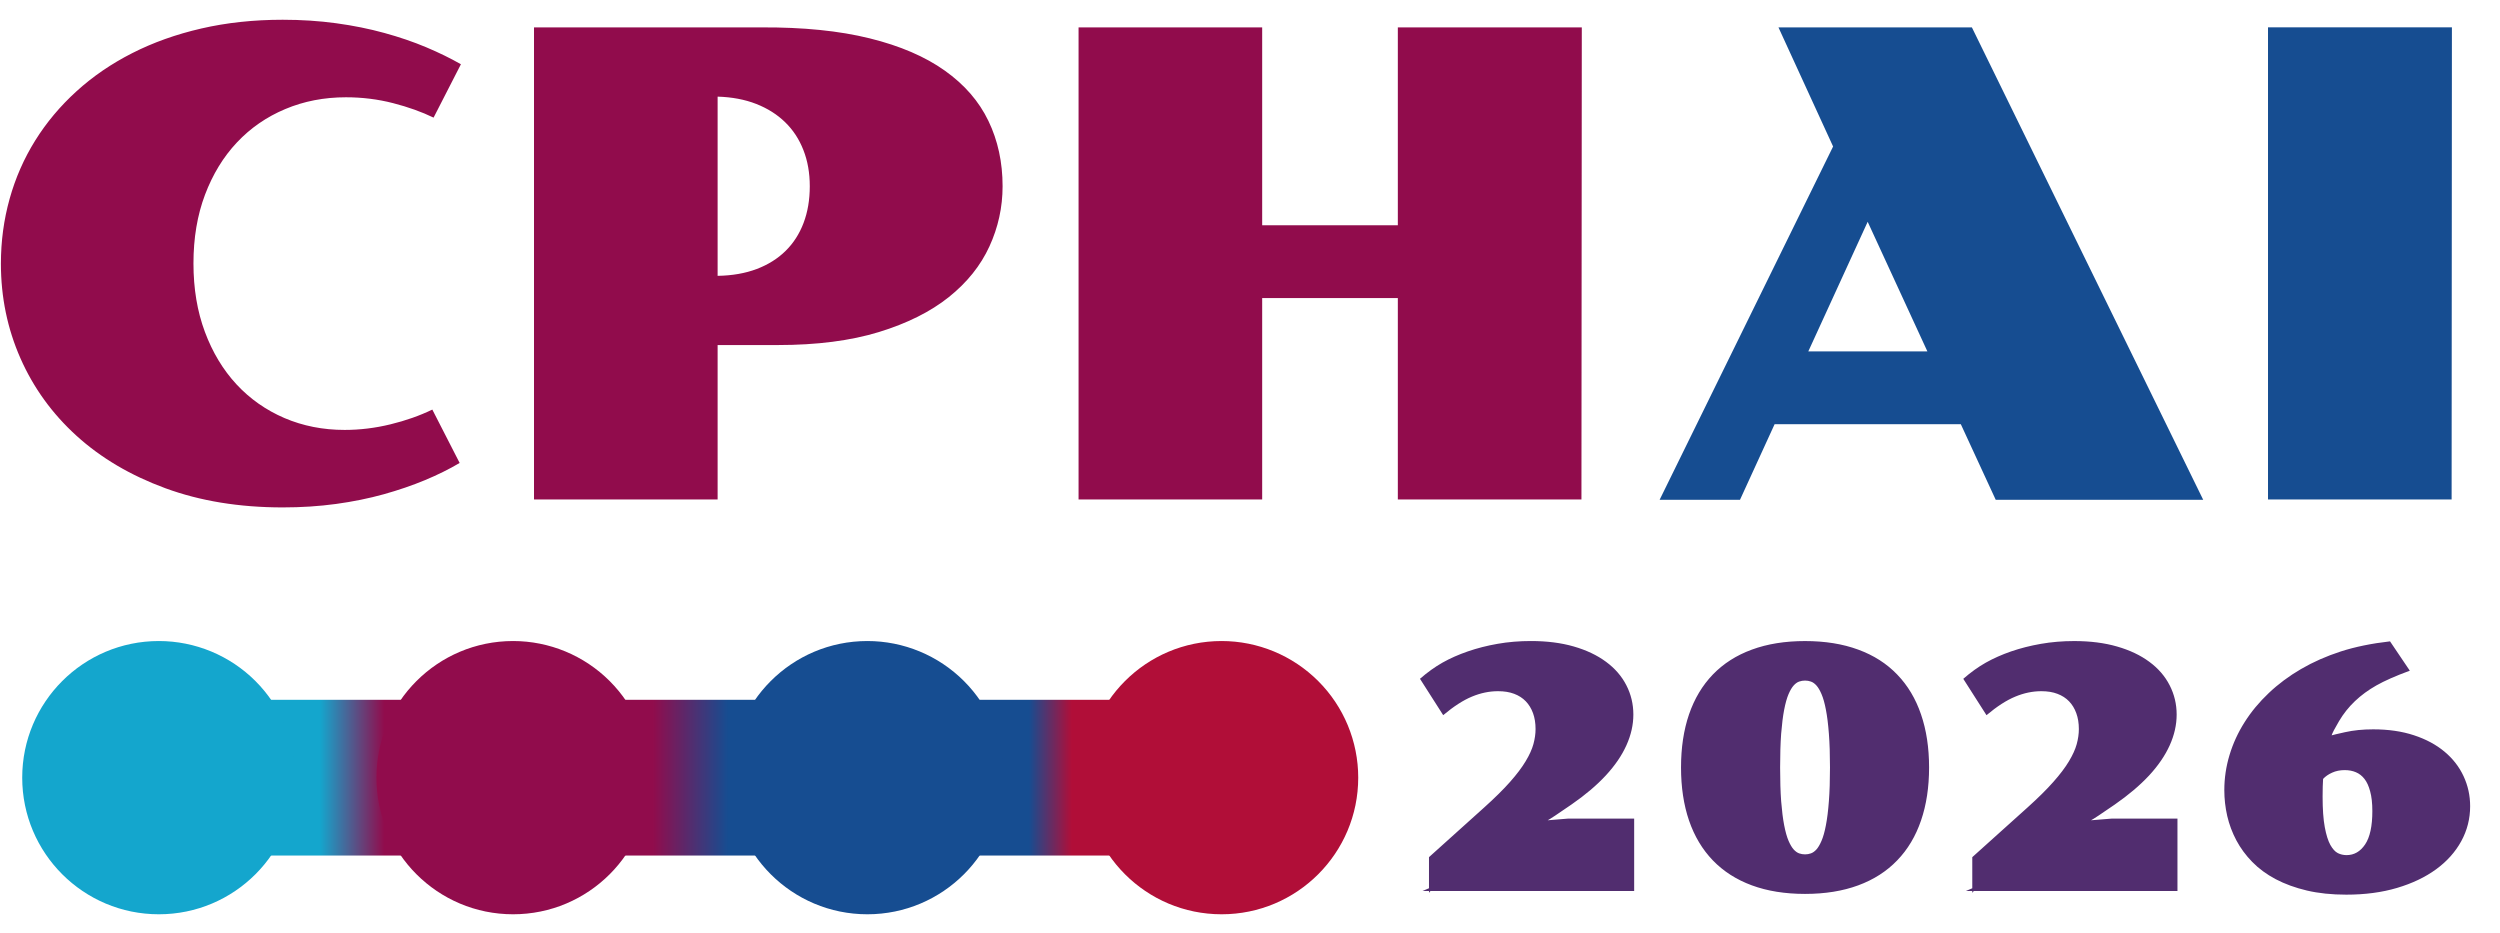
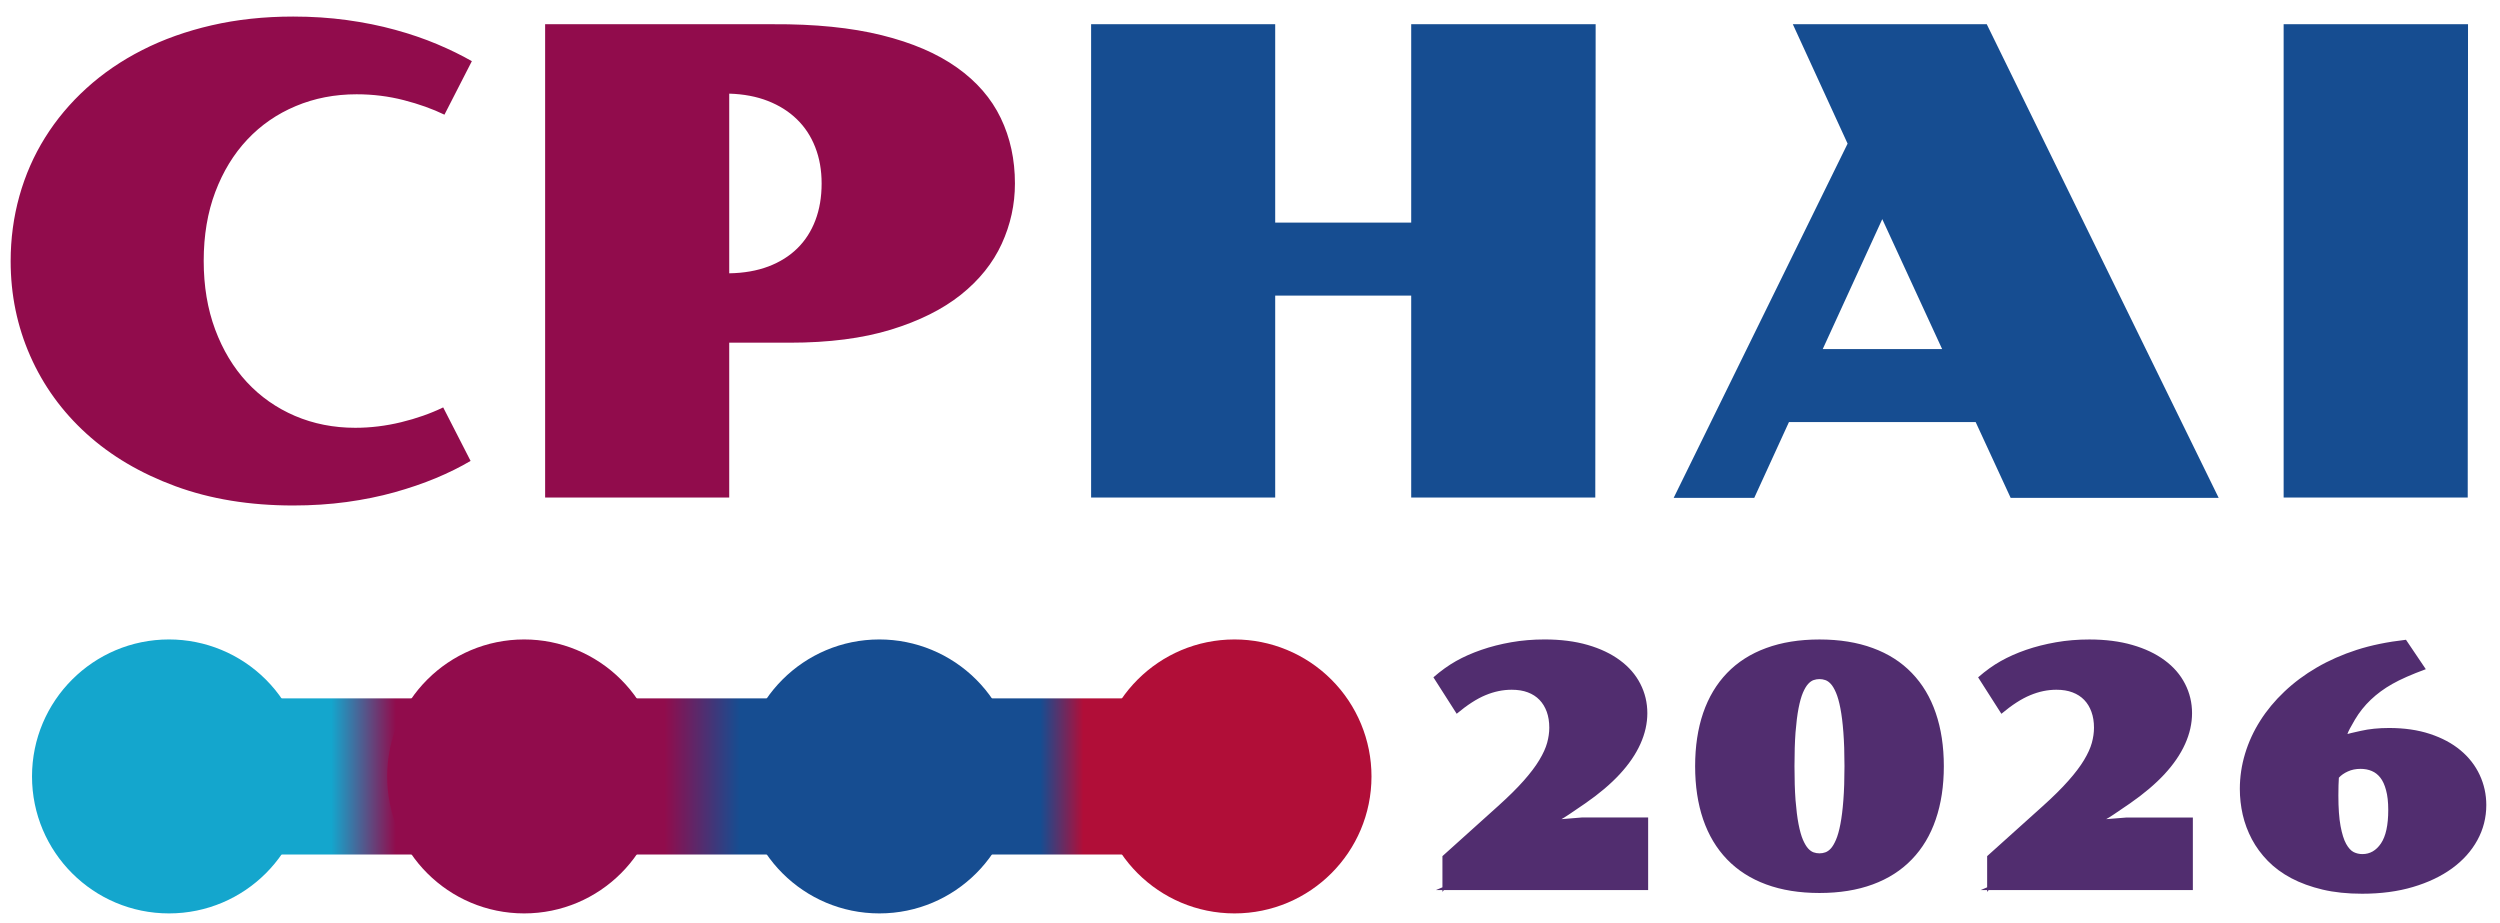
- <svg xmlns="http://www.w3.org/2000/svg" version="1.2" viewBox="0 0 772 288" width="772" height="288">
+ <svg xmlns="http://www.w3.org/2000/svg" version="1.2" viewBox="0 0 770 284" width="770" height="284">
  <defs>
    <clipPath clipPathUnits="userSpaceOnUse" id="cp1">
-       <path d="m-78-112h960v540h-960z" />
+       <path d="m-75-113h960v540h-960z" />
    </clipPath>
-     <linearGradient id="g1" x2="1" gradientUnits="userSpaceOnUse" gradientTransform="matrix(331.307,0,0,48.094,49.232,264.19)">
+     <linearGradient id="g1" x2="1" gradientUnits="userSpaceOnUse" gradientTransform="matrix(331.307,0,0,48.094,52.232,263.19)">
      <stop offset="0" stop-color="#14a6cd" />
      <stop offset=".15" stop-color="#14a6cd" />
      <stop offset=".21" stop-color="#910c4c" />
      <stop offset=".46" stop-color="#910c4c" />
      <stop offset=".53" stop-color="#164d91" />
      <stop offset=".81" stop-color="#164d91" />
      <stop offset=".85" stop-color="#b10e38" />
      <stop offset="1" stop-color="#b10e38" />
    </linearGradient>
  </defs>
  <style>
		.s0 { fill: url(#g1) } 
		.s1 { fill: none } 
		.s2 { fill: #910c4c } 
		.s3 { fill: #164d91 } 
		.s4 { fill: #512d6f } 
		.s5 { fill: #b10e38 } 
		.s6 { fill: #14a6cd } 
	</style>
  <g id="Clip-Path" clip-path="url(#cp1)">
    <g>
-       <path fill-rule="evenodd" class="s0" d="m49.23 216.1h331.31v48.09h-331.31z" />
-       <path fill-rule="evenodd" class="s1" d="m-49.83-78.65h918.4v324.7h-918.4z" />
-       <path class="s2" d="m0.28 81.44q0-10.39 2.69-20.04 2.7-9.67 7.91-18.02 5.2-8.34 12.75-15.2 7.56-6.88 17.22-11.78 9.65-4.91 21.32-7.6 11.69-2.7 25.13-2.7 8.64 0 16.53 1.08 7.89 1.08 14.86 3 6.97 1.91 12.91 4.41 5.93 2.5 10.73 5.25l-8.44 16.48q-5.48-2.66-12.5-4.47-7.01-1.81-14.56-1.81-10.11 0-18.75 3.64-8.63 3.62-14.91 10.3-6.28 6.67-9.86 16.14-3.57 9.45-3.57 21.23 0 11.67 3.53 21.14 3.53 9.47 9.75 16.19 6.23 6.72 14.81 10.41 8.59 3.67 18.59 3.67 7.07 0 14.13-1.72 7.08-1.72 12.95-4.56l8.44 16.48q-4.8 2.84-10.69 5.3-5.89 2.45-12.76 4.37-6.86 1.91-14.71 2.99-7.84 1.07-16.48 1.07-20.11 0-36.25-5.93-16.14-5.94-27.42-16.19-11.28-10.25-17.32-23.94-6.03-13.69-6.03-29.19zm164.62-72.98h70.14q19.44-0.11 33.52 3.38 14.08 3.48 23.18 9.96 9.13 6.47 13.49 15.55 4.37 9.08 4.37 20.16 0 9.72-4.07 18.59-4.07 8.88-12.55 15.66-8.49 6.76-21.59 10.78-13.1 4.01-31.15 4.01h-18.64v47.69h-56.7zm56.7 76.72q6.77-0.11 12.07-2.11 5.29-2.01 8.92-5.59 3.64-3.58 5.55-8.63 1.92-5.06 1.92-11.34 0-6.17-1.97-11.17-1.95-5.02-5.64-8.6-3.67-3.58-8.92-5.64-5.25-2.06-11.93-2.26zm111.46-76.72h56.7v61.11h41.89v-61.11h56.81l-0.11 145.78h-56.7v-62.2h-41.89v62.2h-56.7z" />
-       <path class="s3" d="m566.06 45.24l-16.87-36.78h59.73l71.43 145.88h-64.07l-10.78-23.35h-57.5l-10.69 23.35h-24.82zm29.12 63.28l-18.44-40.03-18.34 40.03zm105.18-100.07h56.79l-0.09 145.79h-56.7z" />
-       <path fill-rule="evenodd" class="s1" d="m388.23 138.7h425.83v202.93h-425.83z" />
-       <path class="s4" d="m441.27 264.69l17.09-15.38q4.85-4.36 7.93-7.84 3.09-3.49 4.82-6.38 1.75-2.9 2.41-5.31 0.66-2.42 0.66-4.65 0-2.74-0.78-4.9-0.79-2.17-2.24-3.67-1.44-1.5-3.58-2.31-2.12-0.81-4.98-0.81-4.05 0-8.06 1.67-4.02 1.66-8.88 5.73l-7.17-11.23q3.48-3.03 6.97-5 3.5-1.97 7.79-3.45 4.3-1.49 9.21-2.35 4.9-0.86 10.29-0.86 7.43 0 13.25 1.69 5.85 1.69 9.96 4.74 4.11 3.03 6.26 7.23 2.16 4.2 2.16 9.05 0 4.73-2.14 9.48-2.13 4.74-6.36 9.31-4.23 4.57-10.59 8.97-6.35 4.39-7.36 4.88l6.34-0.52h20.36v22.36h-65.36l3.75-1.59-1.75 2.15zm77.83-27.7q0-9.14 2.47-16.39 2.49-7.25 7.36-12.31 4.89-5.07 12.05-7.69 7.17-2.64 16.42-2.64 9.25 0 16.41 2.64 7.17 2.62 12.04 7.69 4.89 5.06 7.36 12.31 2.49 7.25 2.49 16.39 0 9.14-2.49 16.39-2.47 7.25-7.36 12.31-4.87 5.07-12.04 7.71-7.16 2.64-16.41 2.64-9.25 0-16.42-2.64-7.16-2.64-12.05-7.71-4.87-5.06-7.36-12.31-2.47-7.25-2.47-16.39zm38.3 26.84q0.95 0 1.81-0.31 0.88-0.31 1.69-1.19 0.81-0.89 1.58-2.67 0.78-1.79 1.36-4.83 0.59-3.03 0.92-7.42 0.34-4.4 0.34-10.42 0-6.02-0.34-10.41-0.33-4.39-0.92-7.42-0.58-3.03-1.36-4.83-0.77-1.79-1.58-2.67-0.81-0.89-1.69-1.19-0.86-0.31-1.81-0.31-0.95 0-1.83 0.31-0.86 0.3-1.67 1.19-0.81 0.88-1.59 2.67-0.77 1.8-1.36 4.83-0.58 3.03-0.93 7.42-0.32 4.39-0.32 10.41 0 6.02 0.32 10.42 0.35 4.39 0.93 7.42 0.59 3.04 1.36 4.83 0.78 1.78 1.59 2.67 0.81 0.88 1.67 1.19 0.88 0.31 1.83 0.31zm51.64 0.86l17.09-15.37q4.85-4.36 7.93-7.85 3.09-3.48 4.82-6.37 1.75-2.91 2.41-5.31 0.66-2.42 0.66-4.66 0-2.73-0.79-4.89-0.78-2.17-2.23-3.67-1.44-1.5-3.58-2.31-2.12-0.82-4.98-0.82-4.05 0-8.06 1.68-4.02 1.65-8.88 5.73l-7.17-11.23q3.48-3.04 6.97-5 3.5-1.97 7.79-3.46 4.3-1.48 9.21-2.34 4.9-0.86 10.29-0.86 7.43 0 13.25 1.69 5.85 1.68 9.96 4.73 4.11 3.03 6.26 7.24 2.16 4.2 2.16 9.04 0 4.74-2.14 9.49-2.13 4.73-6.36 9.31-4.24 4.56-10.59 8.97-6.35 4.39-7.36 4.87l6.34-0.51h20.36v22.36h-65.36l3.75-1.6-1.75 2.16zm77.83-20.69q0-5.53 1.61-10.86 1.61-5.34 4.66-10.14 3.04-4.81 7.45-8.98 4.41-4.19 10-7.44 5.59-3.25 12.25-5.41 6.66-2.15 15.2-3.12l6.11 9.06q-6.56 2.41-10.32 4.55-3.75 2.12-6.63 4.86-2.86 2.72-4.89 6.14-2.02 3.42-2.3 4.42 0.22-0.11 4.13-0.98 3.9-0.88 8.69-0.88 7.06 0 12.6 1.83 5.57 1.83 9.43 5.06 3.86 3.22 5.89 7.58 2.03 4.36 2.03 9.26 0 5.8-2.75 10.82-2.75 5.01-7.78 8.68-5.03 3.66-12.05 5.74-7 2.08-15.67 2.08-6.75 0-12.16-1.27-5.4-1.28-9.64-3.51-4.22-2.24-7.23-5.32-3-3.07-4.92-6.68-1.91-3.61-2.82-7.55-0.89-3.94-0.89-7.94zm37.75 20.06q3.5 0 5.72-3.29 2.24-3.32 2.24-10.3 0-3.67-0.68-6.11-0.65-2.44-1.76-3.84-1.1-1.41-2.63-2.05-1.53-0.66-3.47-0.66-2.17 0-3.89 0.79-1.7 0.76-2.78 1.93-0.06 0.85-0.11 2.38-0.04 1.51-0.04 3.11 0 5.79 0.67 9.4 0.67 3.6 1.72 5.49 1.06 1.89 2.31 2.53 1.26 0.62 2.7 0.62z" />
-       <path fill-rule="evenodd" class="s5" d="m335.04 240.14c0-23.3 18.89-42.19 42.19-42.19 11.19 0 21.92 4.45 29.83 12.36 7.92 7.91 12.36 18.64 12.36 29.83 0 23.3-18.89 42.19-42.19 42.19-23.3 0-42.19-18.89-42.19-42.19z" />
-       <path fill-rule="evenodd" class="s6" d="m6.86 240.14c0-23.3 18.89-42.19 42.19-42.19 11.19 0 21.92 4.45 29.83 12.36 7.91 7.91 12.36 18.64 12.36 29.83 0 23.3-18.89 42.19-42.19 42.19-23.3 0-42.19-18.89-42.19-42.19z" />
-       <path fill-rule="evenodd" class="s2" d="m116.25 240.14c0-23.3 18.89-42.19 42.19-42.19 11.19 0 21.92 4.45 29.83 12.36 7.92 7.91 12.36 18.64 12.36 29.83 0 23.3-18.89 42.19-42.19 42.19-23.3 0-42.19-18.89-42.19-42.19z" />
-       <path fill-rule="evenodd" class="s3" d="m225.65 240.14c0-23.3 18.89-42.19 42.19-42.19 11.19 0 21.92 4.45 29.83 12.36 7.91 7.91 12.36 18.64 12.36 29.83 0 23.3-18.89 42.19-42.19 42.19-23.3 0-42.19-18.89-42.19-42.19z" />
+       <path fill-rule="evenodd" class="s0" d="m52.23 215.1h331.31v48.09h-331.31z" />
+       <path fill-rule="evenodd" class="s1" d="m-46.83-79.65h918.4v324.7h-918.4z" />
+       <path class="s2" d="m3.28 80.44q0-10.39 2.69-20.04 2.7-9.67 7.91-18.02 5.2-8.34 12.75-15.2 7.56-6.88 17.22-11.78 9.65-4.91 21.32-7.6 11.69-2.7 25.13-2.7 8.64 0 16.53 1.08 7.89 1.08 14.86 3 6.97 1.91 12.91 4.41 5.93 2.5 10.73 5.25l-8.44 16.48q-5.48-2.66-12.5-4.47-7.01-1.81-14.56-1.81-10.11 0-18.75 3.64-8.63 3.62-14.91 10.3-6.28 6.67-9.86 16.14-3.57 9.45-3.57 21.23 0 11.67 3.53 21.14 3.53 9.47 9.75 16.19 6.23 6.72 14.81 10.41 8.59 3.67 18.59 3.67 7.07 0 14.13-1.72 7.08-1.72 12.95-4.56l8.44 16.48q-4.8 2.84-10.69 5.3-5.89 2.45-12.76 4.37-6.86 1.91-14.71 2.99-7.84 1.07-16.48 1.07-20.11 0-36.25-5.93-16.14-5.94-27.42-16.19-11.28-10.25-17.32-23.94-6.03-13.69-6.03-29.19zm164.62-72.98h70.14q19.44-0.11 33.52 3.38 14.08 3.48 23.18 9.96 9.13 6.47 13.49 15.55 4.37 9.08 4.37 20.16 0 9.72-4.07 18.59-4.07 8.88-12.55 15.66-8.49 6.76-21.59 10.78-13.1 4.01-31.15 4.01h-18.64v47.69h-56.7zm56.7 76.72q6.77-0.11 12.07-2.11 5.29-2.01 8.92-5.59 3.64-3.58 5.55-8.63 1.92-5.06 1.92-11.34 0-6.17-1.97-11.17-1.95-5.02-5.64-8.6-3.67-3.58-8.92-5.64-5.25-2.06-11.93-2.26z" />
+       <path class="s3" d="m336.06 7.46h56.7v61.11h41.89v-61.11h56.81l-0.11 145.78h-56.7v-62.2h-41.89v62.2h-56.7zm233 36.78l-16.87-36.78h59.73l71.43 145.88h-64.07l-10.78-23.35h-57.5l-10.69 23.35h-24.82zm29.12 63.28l-18.44-40.03-18.34 40.03zm105.18-100.06h56.79l-0.09 145.78h-56.7z" />
+       <path fill-rule="evenodd" class="s1" d="m391.23 137.7h425.83v202.93h-425.83z" />
+       <path class="s4" d="m444.27 263.69l17.09-15.38q4.85-4.36 7.93-7.84 3.09-3.49 4.82-6.38 1.75-2.9 2.41-5.31 0.66-2.42 0.66-4.65 0-2.74-0.78-4.9-0.79-2.17-2.24-3.67-1.44-1.5-3.58-2.31-2.12-0.81-4.98-0.81-4.05 0-8.06 1.67-4.02 1.66-8.88 5.73l-7.17-11.23q3.48-3.03 6.97-5 3.5-1.97 7.79-3.45 4.3-1.49 9.21-2.35 4.9-0.86 10.29-0.86 7.43 0 13.25 1.69 5.85 1.69 9.96 4.74 4.11 3.03 6.26 7.23 2.16 4.2 2.16 9.05 0 4.73-2.14 9.48-2.13 4.74-6.36 9.31-4.23 4.57-10.59 8.97-6.35 4.39-7.36 4.88l6.34-0.52h20.36v22.36h-65.36l3.75-1.59-1.75 2.15zm77.83-27.7q0-9.14 2.47-16.39 2.49-7.25 7.36-12.31 4.89-5.07 12.05-7.69 7.17-2.64 16.42-2.64 9.25 0 16.41 2.64 7.17 2.62 12.04 7.69 4.89 5.06 7.36 12.31 2.49 7.25 2.49 16.39 0 9.14-2.49 16.39-2.47 7.25-7.36 12.31-4.87 5.07-12.04 7.71-7.16 2.64-16.41 2.64-9.25 0-16.42-2.64-7.16-2.64-12.05-7.71-4.87-5.06-7.36-12.31-2.47-7.25-2.47-16.39zm38.3 26.84q0.95 0 1.81-0.31 0.88-0.31 1.69-1.19 0.81-0.89 1.58-2.67 0.78-1.79 1.36-4.83 0.59-3.03 0.92-7.42 0.34-4.4 0.34-10.42 0-6.02-0.34-10.41-0.33-4.39-0.92-7.42-0.58-3.03-1.36-4.83-0.77-1.79-1.58-2.67-0.81-0.89-1.69-1.19-0.86-0.31-1.81-0.31-0.95 0-1.83 0.31-0.86 0.3-1.67 1.19-0.81 0.88-1.59 2.67-0.77 1.8-1.36 4.83-0.58 3.03-0.93 7.42-0.32 4.39-0.32 10.41 0 6.02 0.32 10.42 0.35 4.39 0.93 7.42 0.59 3.04 1.36 4.83 0.78 1.78 1.59 2.67 0.81 0.88 1.67 1.19 0.88 0.31 1.83 0.31zm51.64 0.86l17.09-15.37q4.85-4.36 7.93-7.85 3.09-3.48 4.82-6.37 1.75-2.91 2.41-5.31 0.66-2.42 0.66-4.66 0-2.73-0.79-4.89-0.78-2.17-2.23-3.67-1.44-1.5-3.58-2.31-2.12-0.82-4.98-0.82-4.05 0-8.06 1.68-4.02 1.65-8.88 5.73l-7.17-11.23q3.48-3.04 6.97-5 3.5-1.97 7.79-3.46 4.3-1.48 9.21-2.34 4.9-0.86 10.29-0.86 7.43 0 13.25 1.69 5.85 1.68 9.96 4.73 4.11 3.03 6.26 7.24 2.16 4.2 2.16 9.04 0 4.74-2.14 9.49-2.13 4.73-6.36 9.31-4.24 4.56-10.59 8.97-6.35 4.39-7.36 4.87l6.34-0.51h20.36v22.36h-65.36l3.75-1.6-1.75 2.16zm77.83-20.69q0-5.53 1.61-10.86 1.61-5.34 4.66-10.14 3.04-4.81 7.45-8.98 4.41-4.19 10-7.44 5.59-3.25 12.25-5.41 6.66-2.15 15.2-3.12l6.11 9.06q-6.56 2.41-10.32 4.55-3.75 2.12-6.63 4.86-2.86 2.72-4.89 6.14-2.02 3.42-2.3 4.42 0.22-0.11 4.13-0.98 3.9-0.88 8.69-0.88 7.06 0 12.6 1.83 5.57 1.83 9.43 5.06 3.86 3.22 5.89 7.58 2.03 4.36 2.03 9.26 0 5.8-2.75 10.82-2.75 5.01-7.78 8.68-5.03 3.66-12.05 5.74-7 2.08-15.67 2.08-6.75 0-12.16-1.27-5.4-1.28-9.64-3.51-4.22-2.24-7.23-5.32-3-3.07-4.92-6.68-1.91-3.61-2.82-7.55-0.89-3.94-0.89-7.94zm37.75 20.06q3.5 0 5.72-3.29 2.24-3.32 2.24-10.3 0-3.67-0.68-6.11-0.65-2.44-1.76-3.84-1.1-1.41-2.63-2.05-1.53-0.66-3.47-0.66-2.17 0-3.89 0.79-1.7 0.76-2.78 1.93-0.06 0.85-0.11 2.38-0.04 1.51-0.04 3.11 0 5.79 0.67 9.4 0.67 3.6 1.72 5.49 1.06 1.89 2.31 2.53 1.26 0.62 2.7 0.62z" />
+       <path fill-rule="evenodd" class="s5" d="m338.04 239.14c0-23.3 18.89-42.19 42.19-42.19 11.19 0 21.92 4.45 29.83 12.36 7.92 7.91 12.36 18.64 12.36 29.83 0 23.3-18.89 42.19-42.19 42.19-23.3 0-42.19-18.89-42.19-42.19z" />
+       <path fill-rule="evenodd" class="s6" d="m9.86 239.14c0-23.3 18.89-42.19 42.19-42.19 11.19 0 21.92 4.45 29.83 12.36 7.91 7.91 12.36 18.64 12.36 29.83 0 23.3-18.89 42.19-42.19 42.19-23.3 0-42.19-18.89-42.19-42.19z" />
+       <path fill-rule="evenodd" class="s2" d="m119.25 239.14c0-23.3 18.89-42.19 42.19-42.19 11.19 0 21.92 4.45 29.83 12.36 7.92 7.91 12.36 18.64 12.36 29.83 0 23.3-18.89 42.19-42.19 42.19-23.3 0-42.19-18.89-42.19-42.19z" />
+       <path fill-rule="evenodd" class="s3" d="m228.65 239.14c0-23.3 18.89-42.19 42.19-42.19 11.19 0 21.92 4.45 29.83 12.36 7.91 7.91 12.36 18.64 12.36 29.83 0 23.3-18.89 42.19-42.19 42.19-23.3 0-42.19-18.89-42.19-42.19z" />
    </g>
  </g>
</svg>
